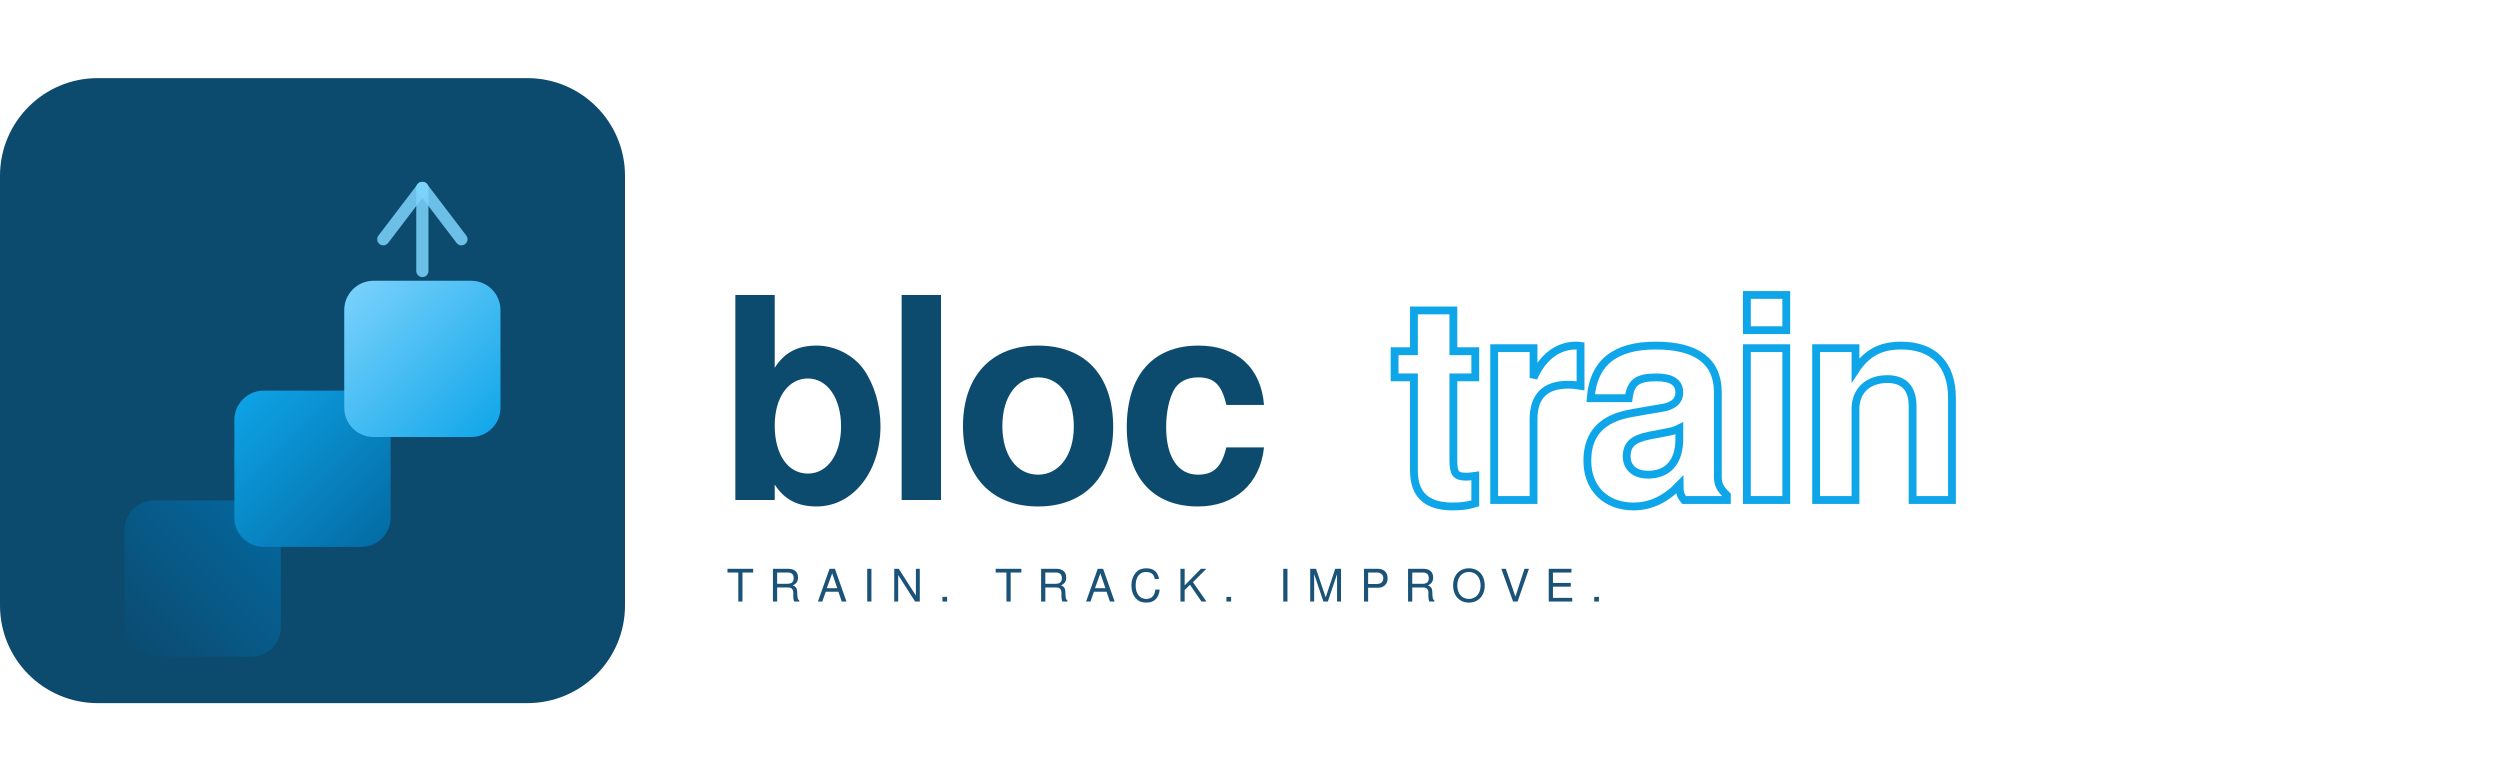
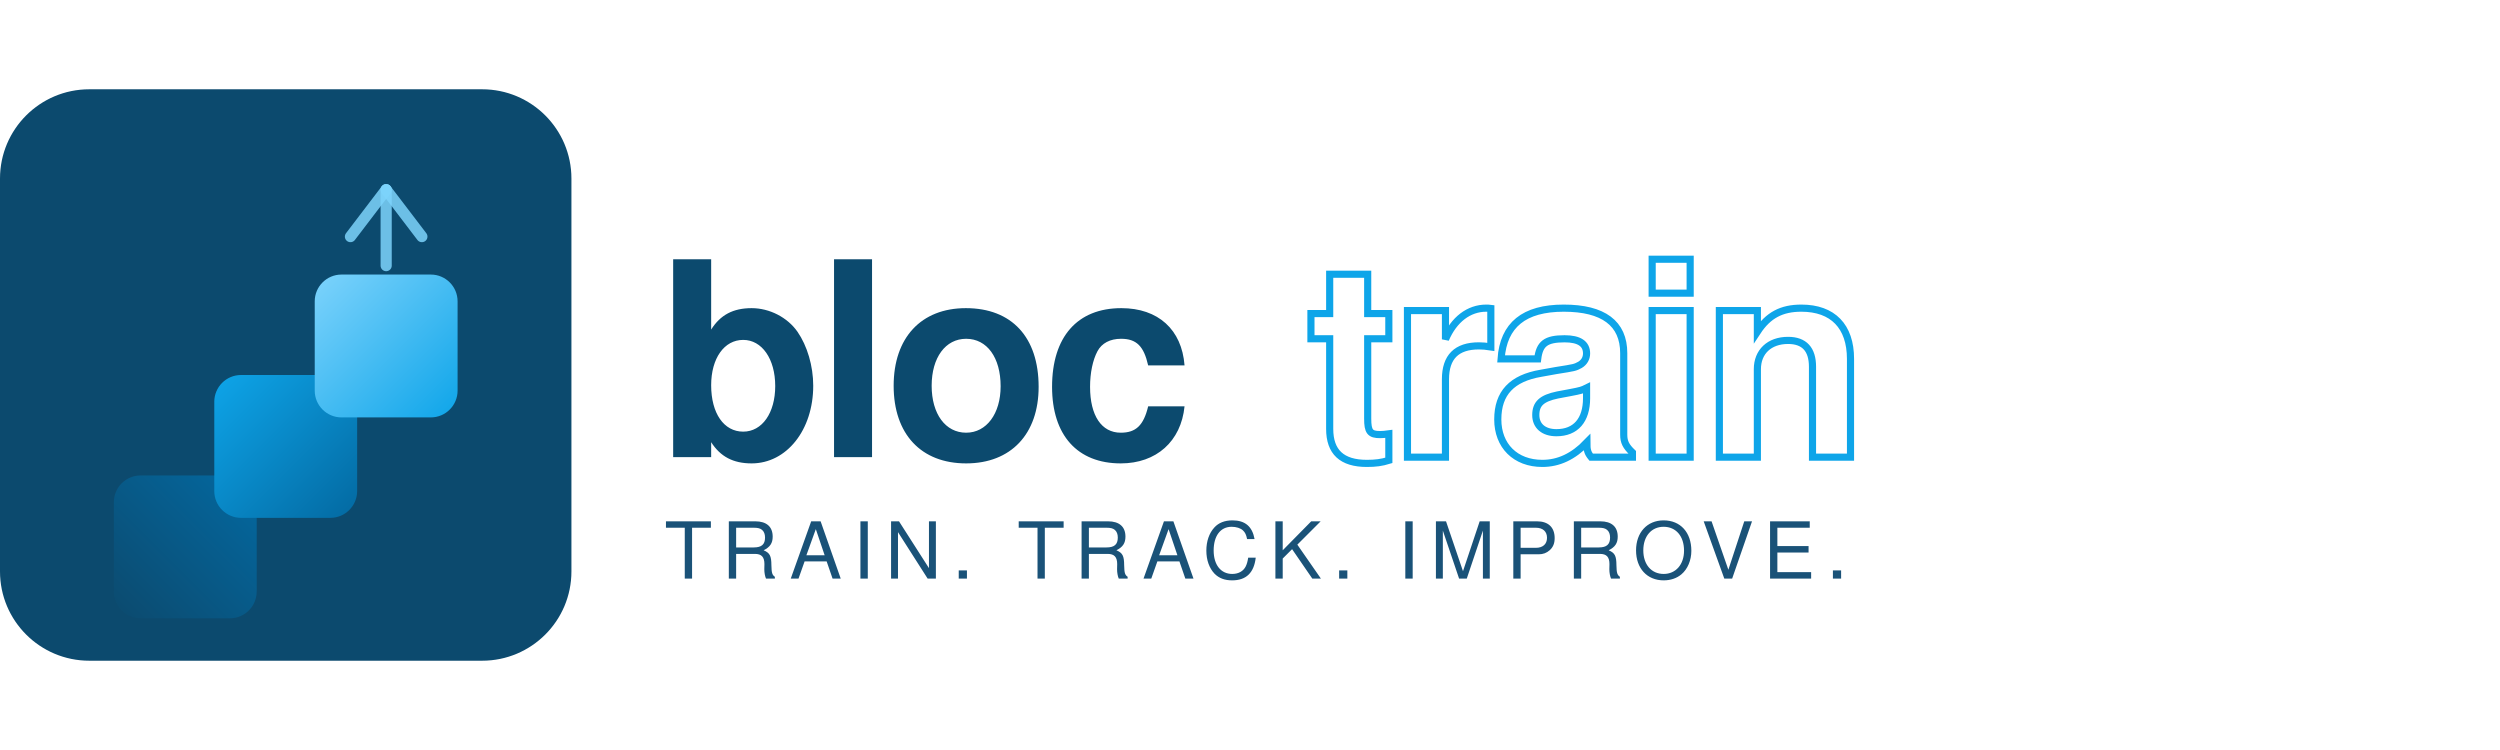
- <svg xmlns="http://www.w3.org/2000/svg" width="640" height="200" viewBox="0 0 640 200">
+ <svg xmlns="http://www.w3.org/2000/svg" width="700" height="210" viewBox="0 0 700 210">
  <defs>
    <linearGradient id="g1" x1="0" y1="0" x2="1" y2="1">
      <stop offset="0%" stop-color="#7DD3FC" />
      <stop offset="100%" stop-color="#0EA5E9" />
    </linearGradient>
    <linearGradient id="g2" x1="0" y1="0" x2="1" y2="1">
      <stop offset="0%" stop-color="#0EA5E9" />
      <stop offset="100%" stop-color="#0369A1" />
    </linearGradient>
    <linearGradient id="g3" x1="0" y1="1" x2="1" y2="0">
      <stop offset="0%" stop-color="#0C4A6E" />
      <stop offset="100%" stop-color="#0369A1" />
    </linearGradient>
  </defs>
-   <svg x="0" y="20" width="160" height="160" viewBox="0 0 512 512">
+   <svg x="0" y="25" width="160" height="160" viewBox="0 0 512 512">
    <rect x="0" y="0" width="512" height="512" rx="80" fill="#0C4A6E" />
    <rect x="102" y="346" width="128" height="128" rx="24" fill="url(#g3)" />
    <rect x="192" y="256" width="128" height="128" rx="24" fill="url(#g2)" />
    <rect x="282" y="166" width="128" height="128" rx="24" fill="url(#g1)" />
    <line x1="314" y1="132" x2="346" y2="90" stroke="#7DD3FC" stroke-width="10" stroke-linecap="round" opacity="0.85" />
    <line x1="346" y1="90" x2="378" y2="132" stroke="#7DD3FC" stroke-width="10" stroke-linecap="round" opacity="0.85" />
    <line x1="346" y1="90" x2="346" y2="158" stroke="#7DD3FC" stroke-width="10" stroke-linecap="round" opacity="0.85" />
  </svg>
-   <text x="184" y="128" font-family="'Helvetica Neue', Helvetica, Arial, sans-serif" font-size="72" font-weight="900" fill="#0C4A6E" letter-spacing="-2">bloc</text>
-   <text x="356" y="128" font-family="'Helvetica Neue', Helvetica, Arial, sans-serif" font-size="72" font-weight="900" fill="none" stroke="#0EA5E9" stroke-width="2" letter-spacing="-2">train</text>
-   <text x="186" y="154" font-family="'Helvetica Neue', Helvetica, Arial, sans-serif" font-size="11.5" fill="#1A5278" letter-spacing="4" font-weight="400">TRAIN. TRACK. IMPROVE.</text>
+   <text x="184" y="128" font-family="'Helvetica Neue', Helvetica, Arial, sans-serif" font-size="76" font-weight="900" fill="#0C4A6E" letter-spacing="-2">bloc</text>
+   <text x="366" y="128" font-family="'Helvetica Neue', Helvetica, Arial, sans-serif" font-size="76" font-weight="900" fill="none" stroke="#0EA5E9" stroke-width="2" letter-spacing="-2">train</text>
+   <text x="186" y="162" font-family="'Helvetica Neue', Helvetica, Arial, sans-serif" font-size="22" fill="#1A5278" letter-spacing="3" font-weight="400">TRAIN. TRACK. IMPROVE.</text>
</svg>
